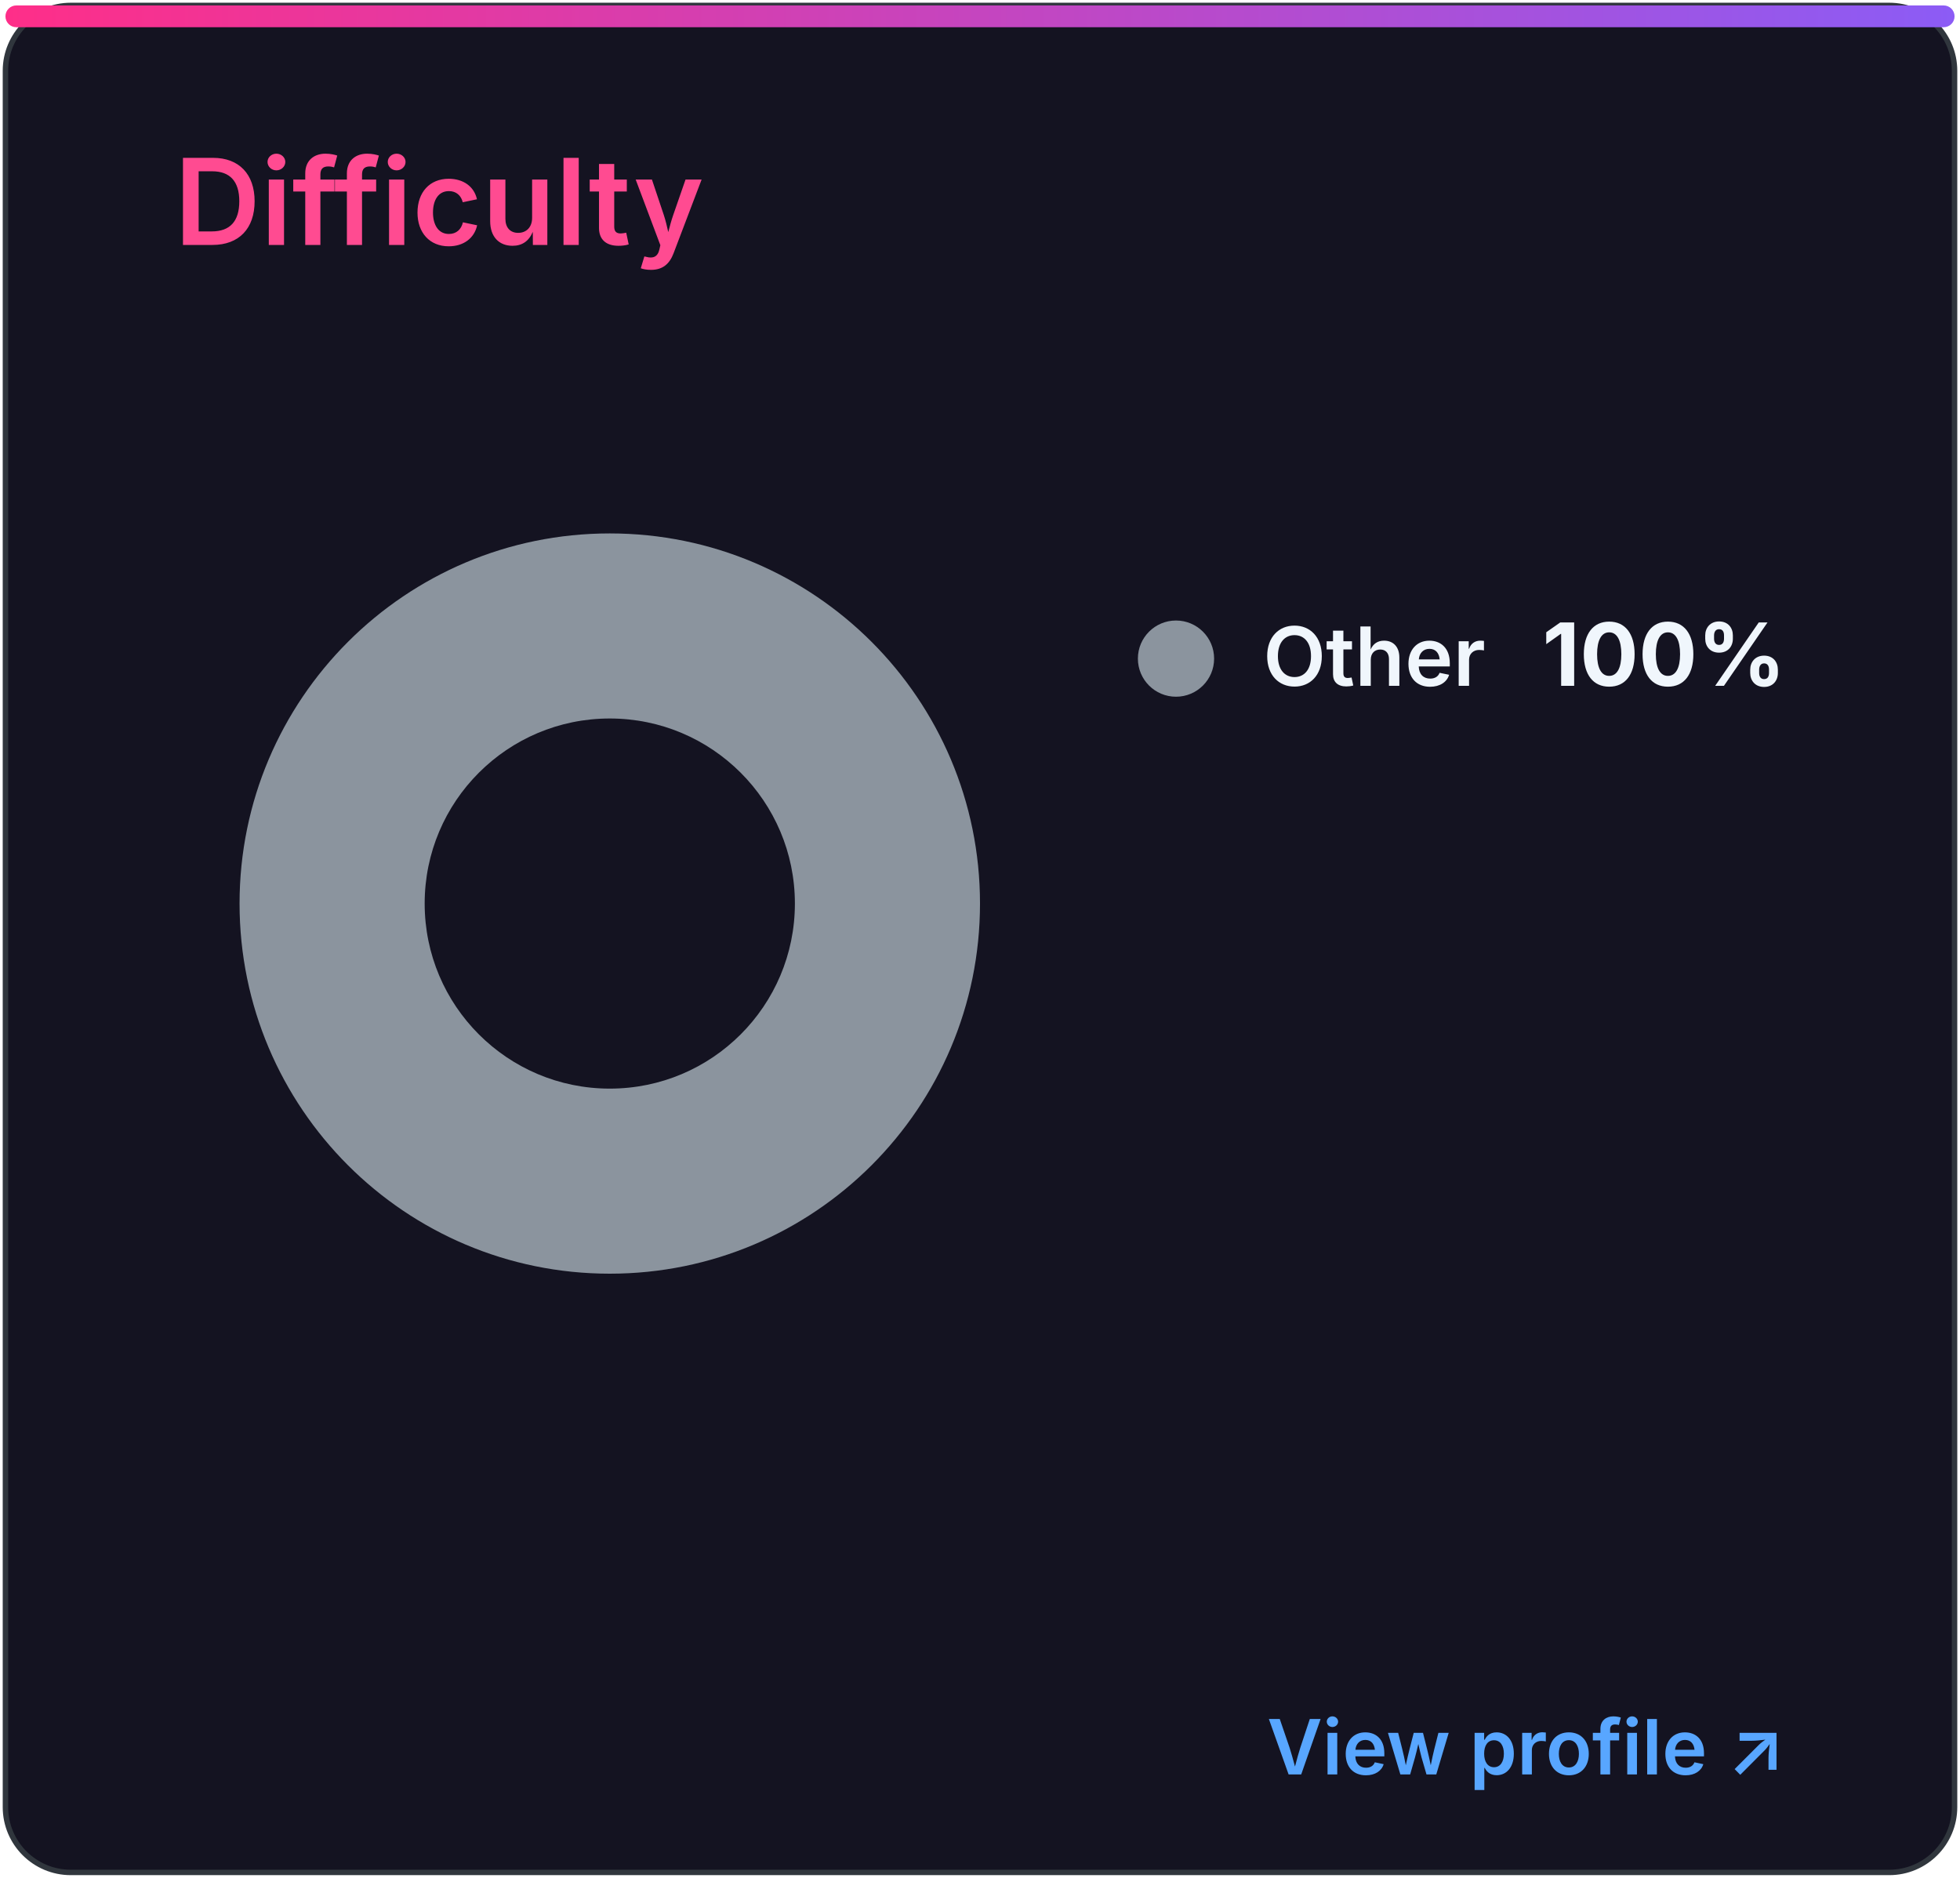
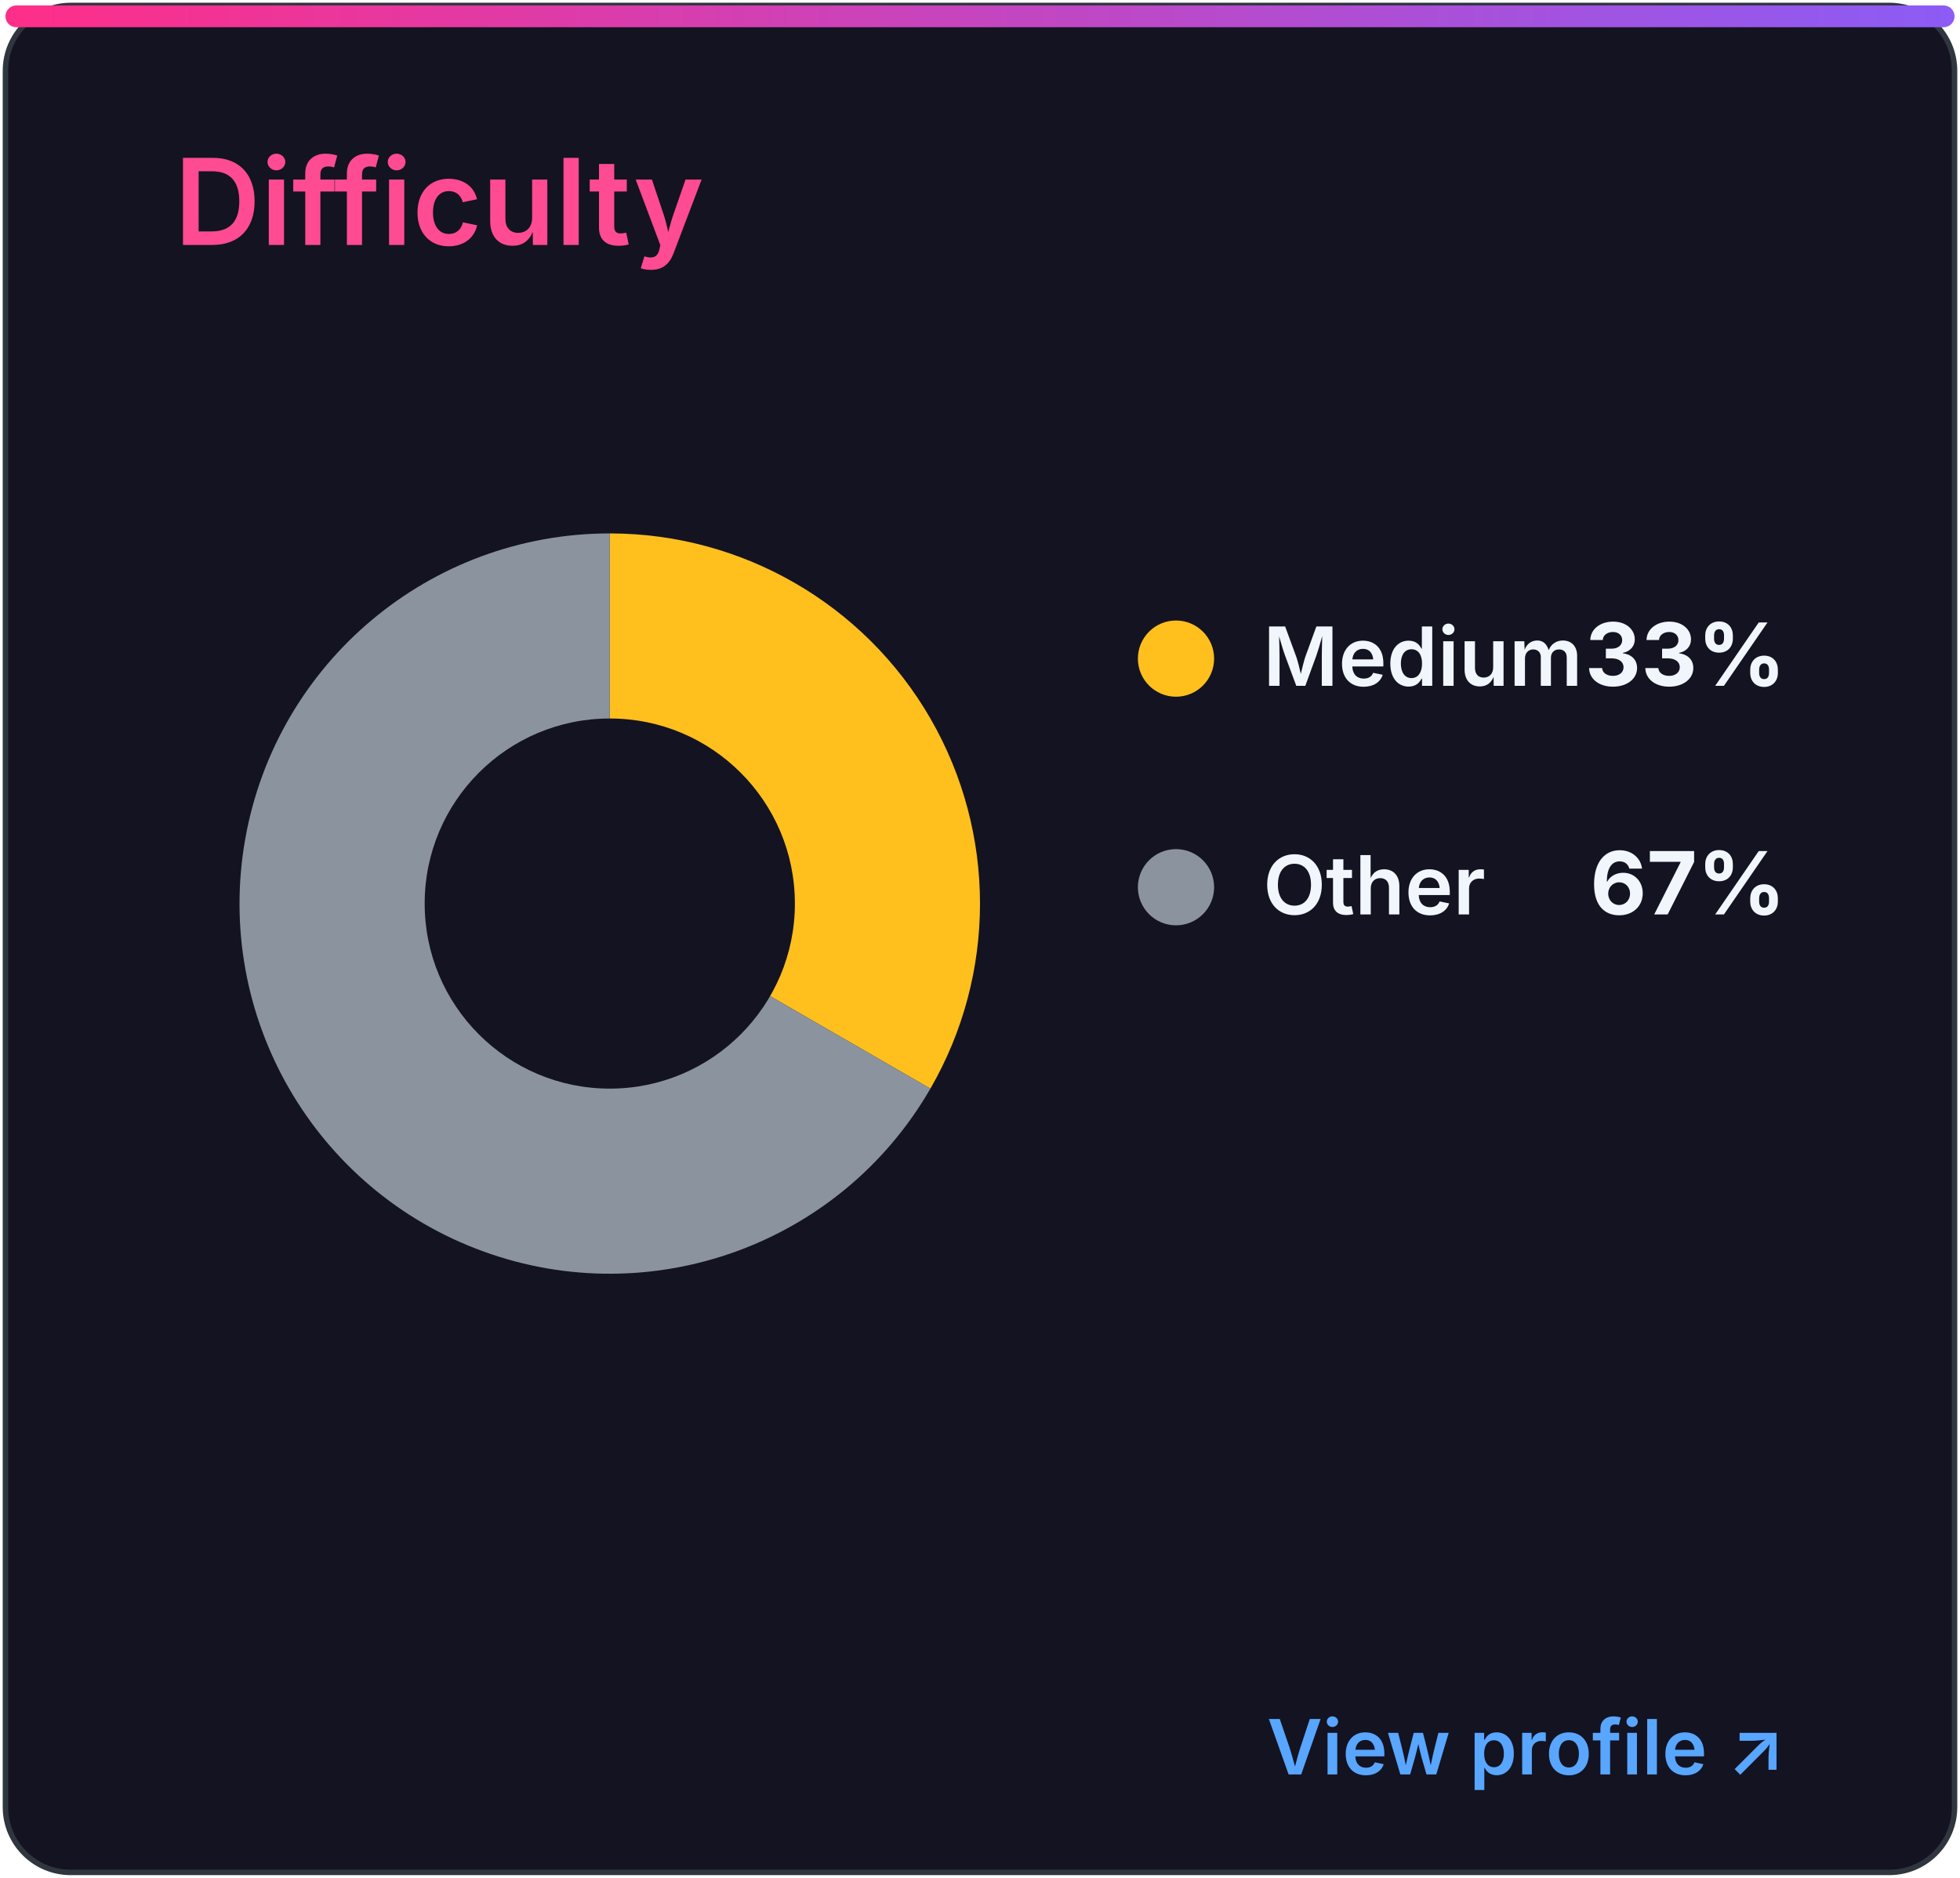
<svg xmlns="http://www.w3.org/2000/svg" width="360" height="345" viewBox="0 0 360 345" role="img" aria-labelledby="title desc">
  <defs>
    <linearGradient id="accent" x1="0" x2="1">
      <stop stop-color="#ff2e88" />
      <stop offset="1" stop-color="#8b5cf6" />
    </linearGradient>
    <clipPath id="bar">
      <rect x="32" y="82" width="296" height="8" rx="4" />
    </clipPath>
    <style>
.heading{font:600 22px -apple-system,BlinkMacSystemFont,'Segoe UI',sans-serif;fill:#ff4b91}
.eyebrow{font:600 10px -apple-system,BlinkMacSystemFont,'Segoe UI',sans-serif;letter-spacing:1.2px;fill:#8b949e}
.total{font:700 52px -apple-system,BlinkMacSystemFont,'Segoe UI',sans-serif;fill:#f0f6fc}
.metric{font:600 15px -apple-system,BlinkMacSystemFont,'Segoe UI',sans-serif;fill:#f0f6fc}
.count{font:700 16px -apple-system,BlinkMacSystemFont,'Segoe UI',sans-serif;fill:#f0f6fc}
.muted{font:500 13px -apple-system,BlinkMacSystemFont,'Segoe UI',sans-serif;fill:#8b949e}
.language{font:700 31px -apple-system,BlinkMacSystemFont,'Segoe UI',sans-serif;fill:#f0f6fc}
.link{font:600 14px -apple-system,BlinkMacSystemFont,'Segoe UI',sans-serif;fill:#58a6ff}
</style>
  </defs>
  <rect x="1" y="1" width="358" height="343" rx="12" fill="#141321" stroke="#30363d" />
  <rect x="1" y="1" width="358" height="4" rx="2" fill="url(#accent)" />
  <text x="32" y="45" class="heading">Difficulty</text>
-   <circle cx="112" cy="166" r="68" fill="#8b949e" />
+   <path d="M 112 166 L 112.00 98.00 A 68 68 0 0 1 170.89 200.00 Z" fill="#ffc01e" />
+   <path d="M 112 166 L 170.89 200.00 A 68 68 0 1 1 112.00 98.00 Z" fill="#8b949e" />
  <circle cx="112" cy="166" r="34" fill="#141321" />
-   <circle cx="216" cy="121" r="7" fill="#8b949e" />
-   <text x="232" y="126" class="metric">Other</text>
-   <text x="328" y="126" class="count" text-anchor="end">100%</text>
+   <circle cx="216" cy="121" r="7" fill="#ffc01e" />
+   <text x="232" y="126" class="metric">Medium</text>
+   <text x="328" y="126" class="count" text-anchor="end">33%</text>
+   <circle cx="216" cy="163" r="7" fill="#8b949e" />
+   <text x="232" y="168" class="metric">Other</text>
+   <text x="328" y="168" class="count" text-anchor="end">67%</text>
  <text x="328" y="326" class="link" text-anchor="end">View profile ↗</text>
</svg>
